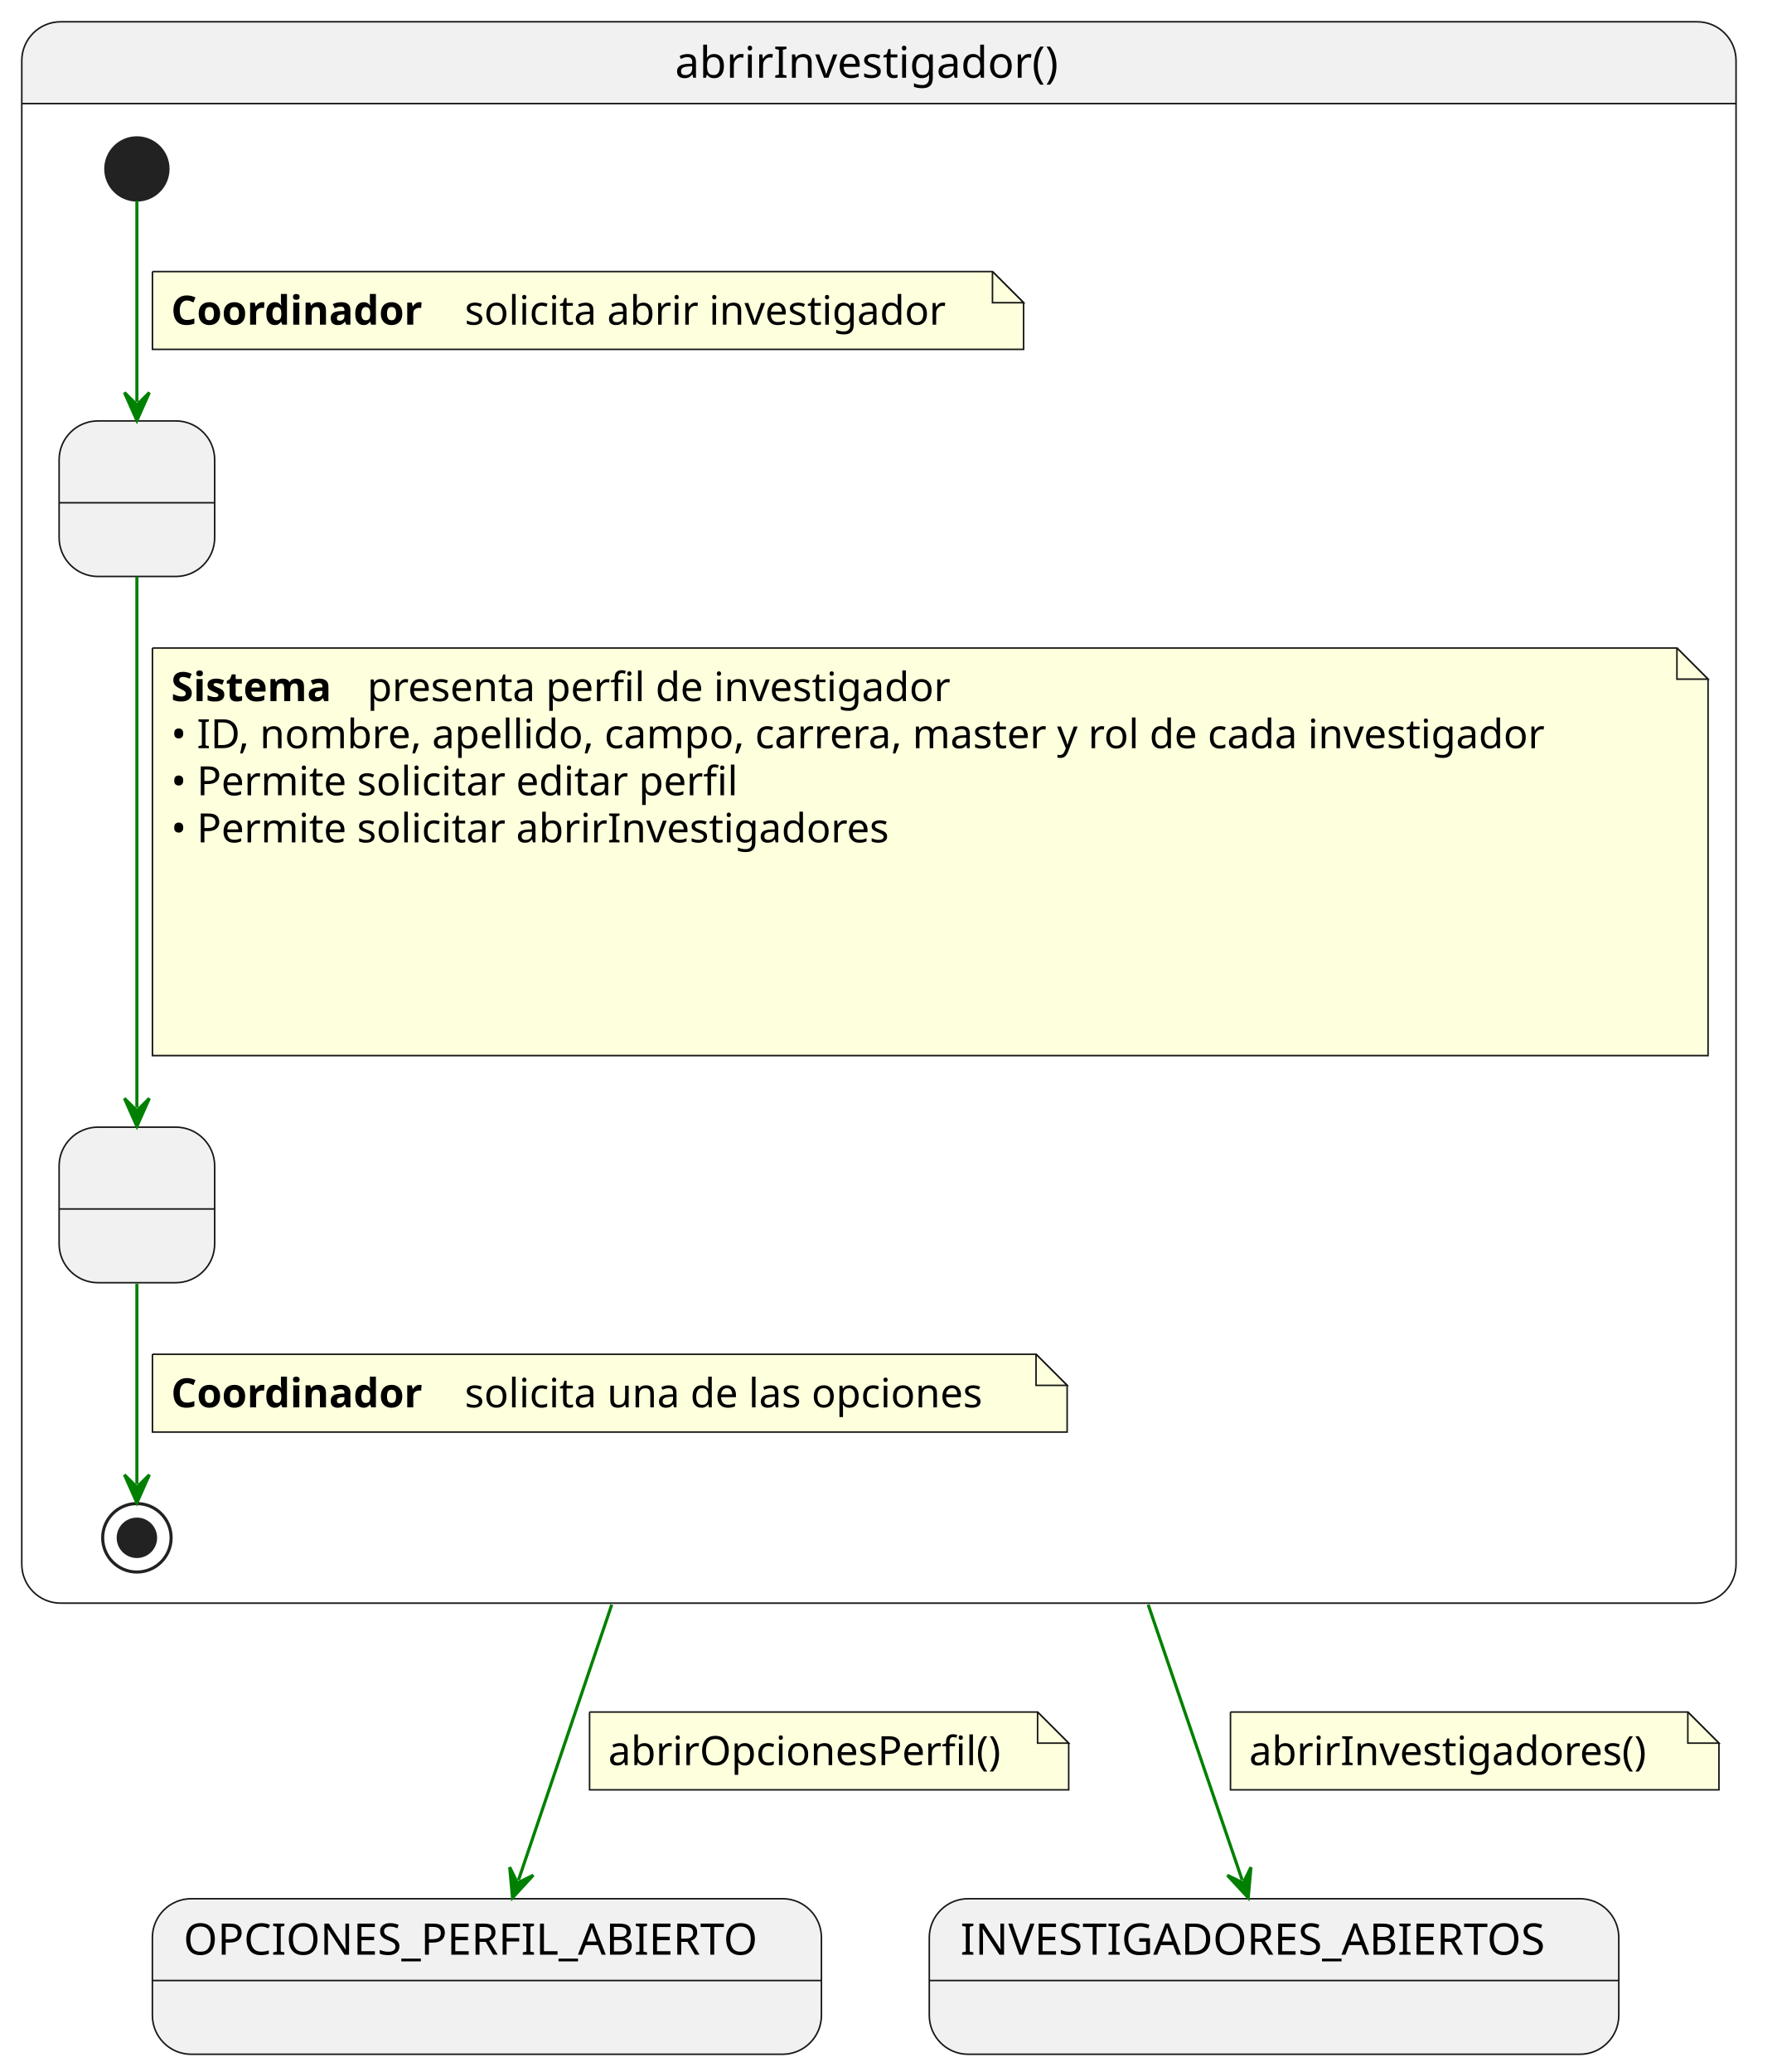
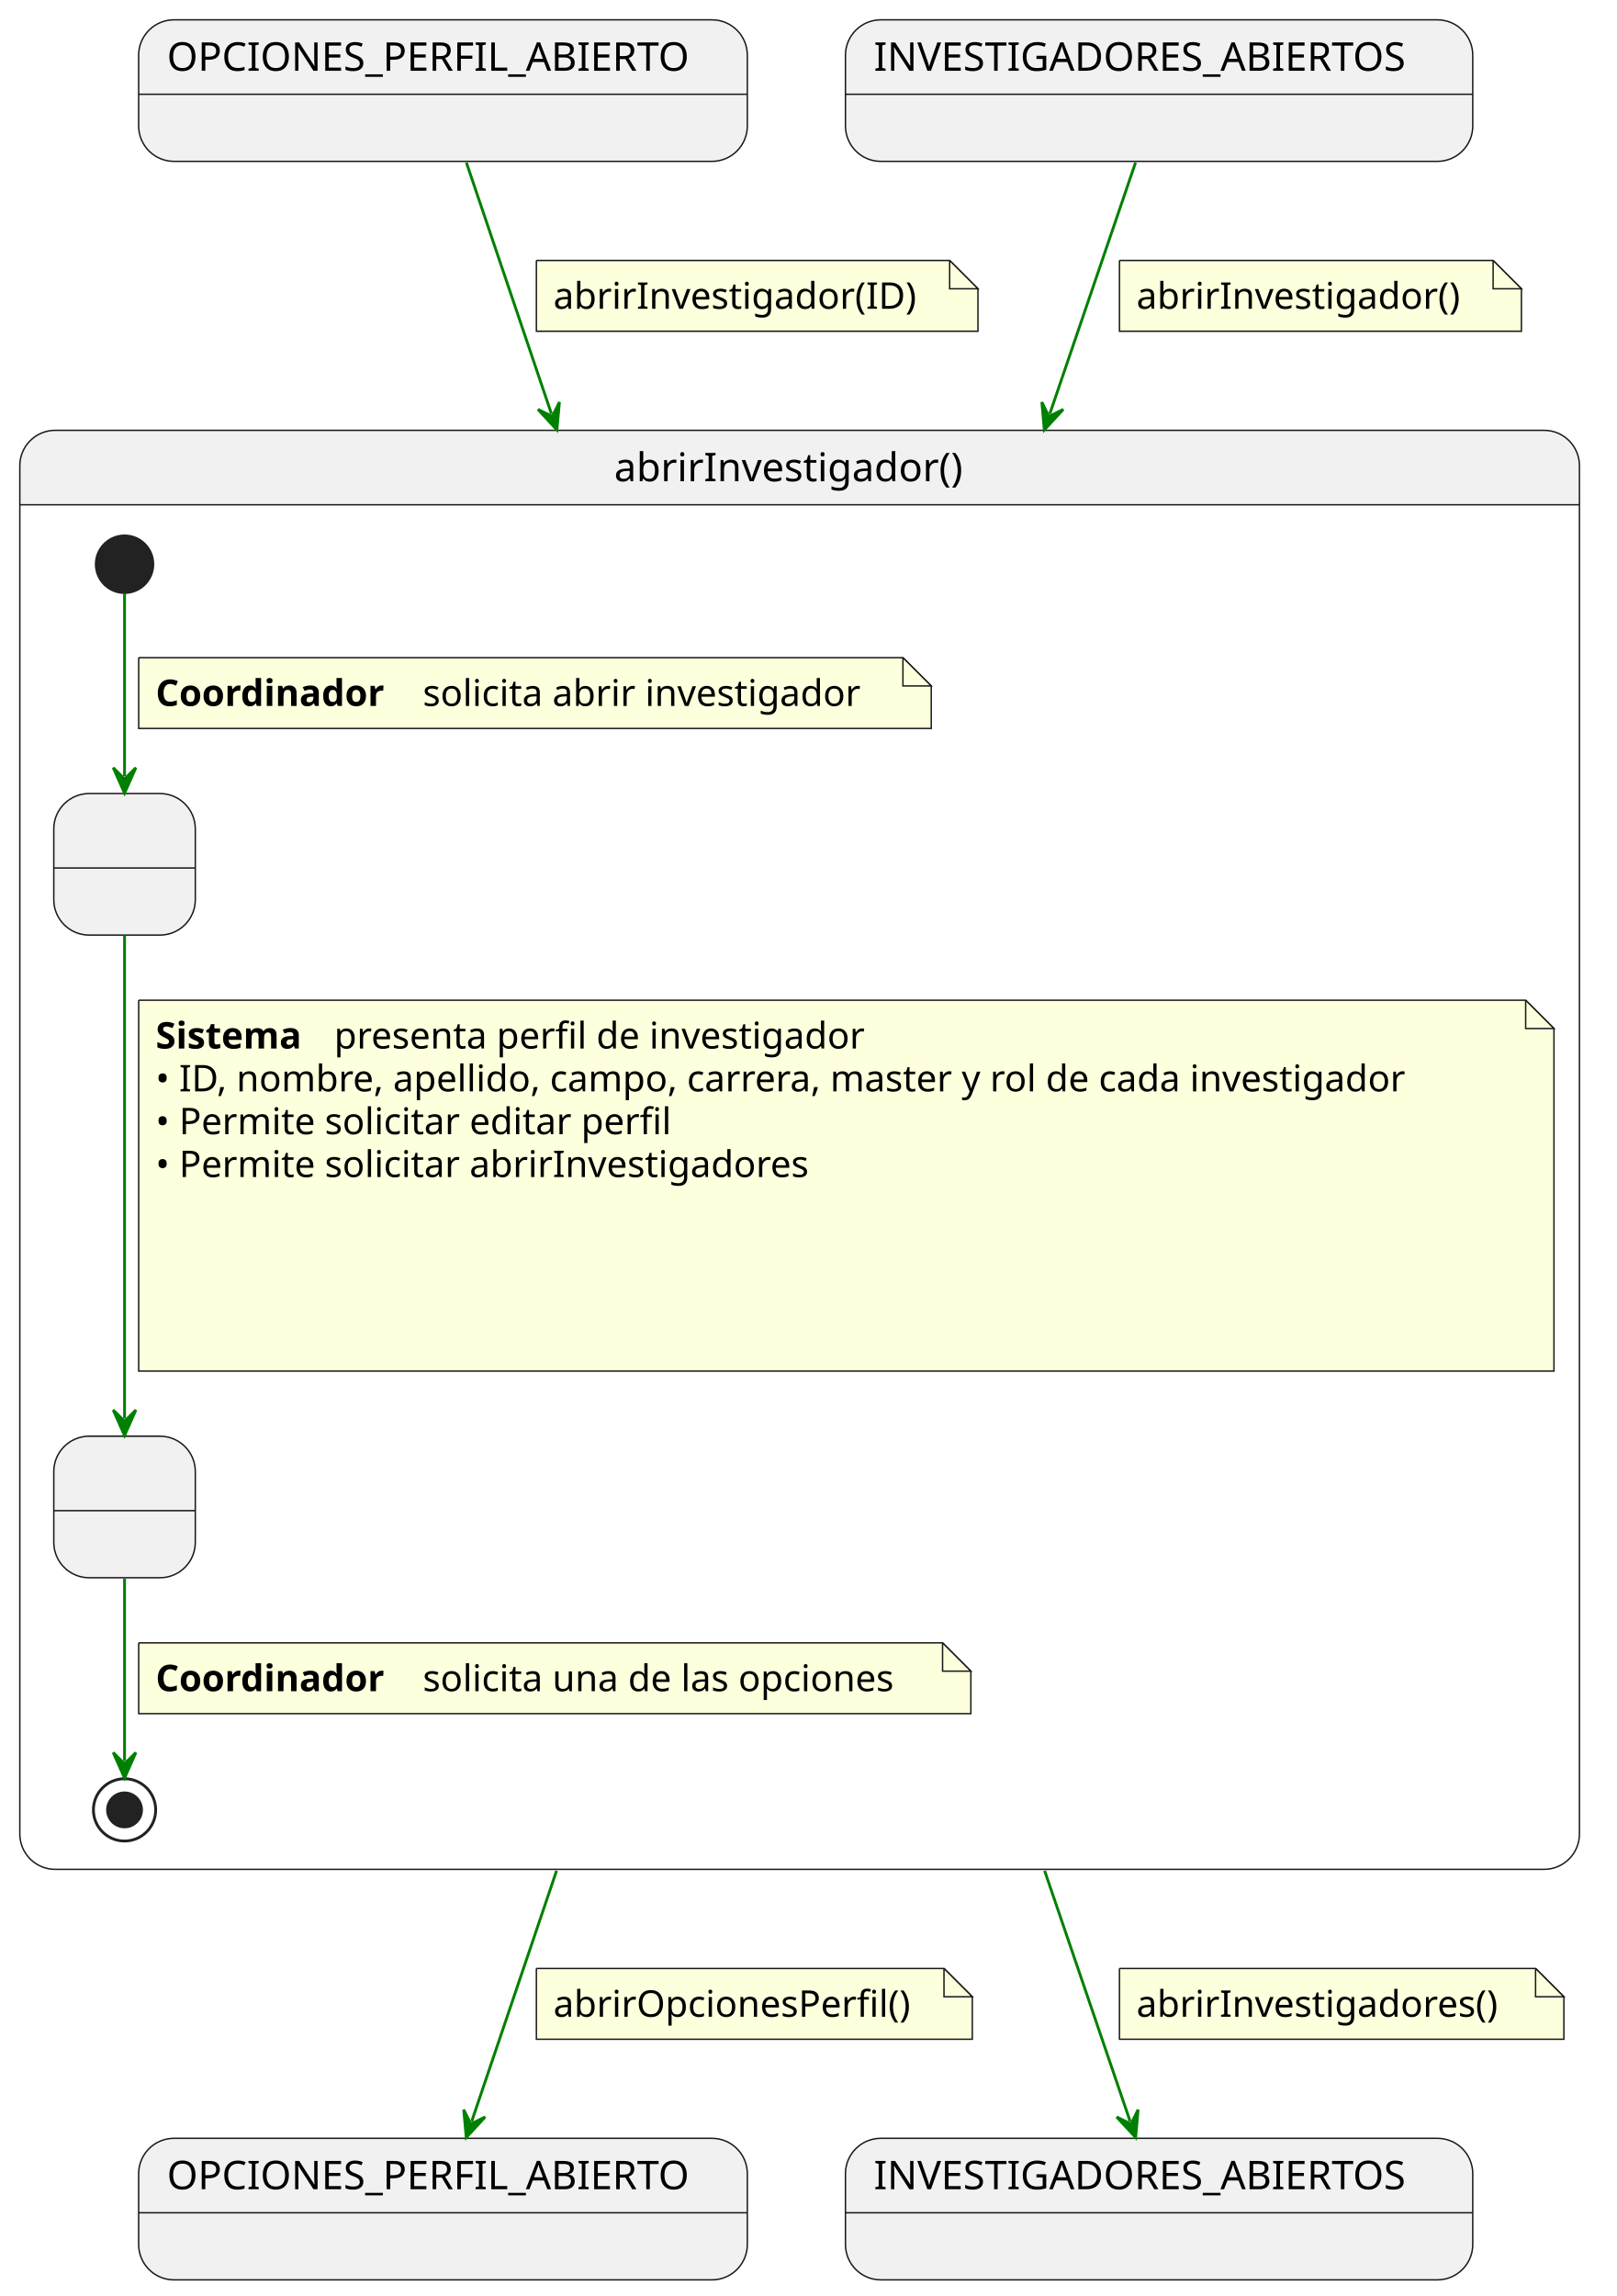
- <svg xmlns="http://www.w3.org/2000/svg" contentStyleType="text/css" data-diagram-type="STATE" height="666px" preserveAspectRatio="none" style="width:571px;height:666px;background:#FFFFFF;" version="1.1" viewBox="0 0 571 666" width="571px" zoomAndPan="magnify">
+ <svg xmlns="http://www.w3.org/2000/svg" contentStyleType="text/css" data-diagram-type="STATE" height="811px" preserveAspectRatio="none" style="width:571px;height:811px;background:#FFFFFF;" version="1.1" viewBox="0 0 571 811" width="571px" zoomAndPan="magnify">
  <defs />
  <g>
-     <path d="M19.5,7 L545.5,7 A12.5,12.5 0 0 1 558,19.5 L558,33.297 L7,33.297 L7,19.5 A12.5,12.5 0 0 1 19.5,7" fill="#F1F1F1" />
-     <rect fill="none" height="508.297" rx="12.5" ry="12.5" style="stroke:#181818;stroke-width:0.5;" width="551" x="7" y="7" />
-     <line style="stroke:#181818;stroke-width:0.5;" x1="7" x2="558" y1="33.297" y2="33.297" />
-     <text fill="#000000" font-family="sans-serif" font-size="14" lengthAdjust="spacing" textLength="131.038" x="216.981" y="24.995">abrirInvestigador()</text>
    <g>
-       <rect fill="#F1F1F1" height="50" rx="12.5" ry="12.5" style="stroke:#181818;stroke-width:0.5;" width="50" x="19" y="135.297" />
-       <line style="stroke:#181818;stroke-width:0.5;" x1="19" x2="69" y1="161.594" y2="161.594" />
-       <text fill="#000000" font-family="sans-serif" font-size="14" lengthAdjust="spacing" textLength="4.45" x="41.775" y="153.292"> </text>
+       <rect fill="#F1F1F1" height="50" rx="12.5" ry="12.5" style="stroke:#181818;stroke-width:0.5;" width="215.043" x="48.98" y="7" />
+       <line style="stroke:#181818;stroke-width:0.5;" x1="48.98" x2="264.023" y1="33.297" y2="33.297" />
+       <text fill="#000000" font-family="sans-serif" font-size="14" lengthAdjust="spacing" textLength="195.043" x="58.98" y="24.995">OPCIONES_PERFIL_ABIERTO</text>
    </g>
    <g>
-       <rect fill="#F1F1F1" height="50" rx="12.5" ry="12.5" style="stroke:#181818;stroke-width:0.5;" width="50" x="19" y="362.297" />
-       <line style="stroke:#181818;stroke-width:0.5;" x1="19" x2="69" y1="388.594" y2="388.594" />
-       <text fill="#000000" font-family="sans-serif" font-size="14" lengthAdjust="spacing" textLength="4.45" x="41.775" y="380.292"> </text>
+       <rect fill="#F1F1F1" height="50" rx="12.5" ry="12.5" style="stroke:#181818;stroke-width:0.5;" width="221.619" x="298.69" y="7" />
+       <line style="stroke:#181818;stroke-width:0.5;" x1="298.69" x2="520.309" y1="33.297" y2="33.297" />
+       <text fill="#000000" font-family="sans-serif" font-size="14" lengthAdjust="spacing" textLength="201.619" x="308.69" y="24.995">INVESTIGADORES_ABIERTOS</text>
    </g>
-     <ellipse cx="44" cy="54.297" fill="#222222" rx="10" ry="10" style="stroke:#222222;stroke-width:1;" />
-     <ellipse cx="44" cy="494.297" fill="none" rx="11" ry="11" style="stroke:#222222;stroke-width:1;" />
-     <ellipse cx="44" cy="494.297" fill="#222222" rx="6" ry="6" style="stroke:#222222;stroke-width:1;" />
-     <g class="link" data-entity-1="ent0002" data-entity-2="ent0003" data-link-type="dependency" data-source-line="8" id="lnk3">
-       <path d="M44,64.527 C44,80.237 44,106.657 44,129.167" fill="none" id="*start*abrirInvestigador-to-MostrandoLista" style="stroke:#008000;stroke-width:1;" />
-       <polygon fill="#008000" points="44,135.167,48,126.167,44,130.167,40,126.167,44,135.167" style="stroke:#008000;stroke-width:1;" />
-       <path d="M49,87.297 L49,112.297 L329,112.297 L329,97.297 L319,87.297 L49,87.297" fill="#FEFFDD" style="stroke:#181818;stroke-width:0.5;" />
-       <path d="M319,87.297 L319,97.297 L329,97.297 L319,87.297" fill="#FEFFDD" style="stroke:#181818;stroke-width:0.5;" />
-       <text fill="#000000" font-family="sans-serif" font-size="13" font-weight="bold" lengthAdjust="spacing" textLength="90.251" x="55" y="104.364">Coordinador</text>
-       <text fill="#000000" font-family="sans-serif" font-size="13" lengthAdjust="spacing" textLength="165.35" x="149.383" y="104.364">solicita abrir investigador</text>
-     </g>
-     <g class="link" data-entity-1="ent0003" data-entity-2="ent0004" data-link-type="dependency" data-source-line="13" id="lnk4">
-       <path d="M44,185.377 C44,228.567 44,312.737 44,356.047" fill="none" id="MostrandoLista-to-FiltrandoLista" style="stroke:#008000;stroke-width:1;" />
-       <polygon fill="#008000" points="44,362.047,48,353.047,44,357.047,40,353.047,44,362.047" style="stroke:#008000;stroke-width:1;" />
-       <path d="M49,208.297 L49,339.297 L549,339.297 L549,218.297 L539,208.297 L49,208.297" fill="#FEFFDD" style="stroke:#181818;stroke-width:0.5;" />
-       <path d="M539,208.297 L539,218.297 L549,218.297 L539,208.297" fill="#FEFFDD" style="stroke:#181818;stroke-width:0.5;" />
-       <text fill="#000000" font-family="sans-serif" font-size="13" font-weight="bold" lengthAdjust="spacing" textLength="58.906" x="55" y="225.364">Sistema</text>
-       <text fill="#000000" font-family="sans-serif" font-size="13" lengthAdjust="spacing" textLength="200.503" x="118.039" y="225.364">presenta perfil de investigador</text>
-       <text fill="#000000" font-family="sans-serif" font-size="13" lengthAdjust="spacing" textLength="479.254" x="55" y="240.497">• ID, nombre, apellido, campo, carrera, master y rol de cada investigador</text>
-       <text fill="#000000" font-family="sans-serif" font-size="13" lengthAdjust="spacing" textLength="197.533" x="55" y="255.629">• Permite solicitar editar perfil</text>
-       <text fill="#000000" font-family="sans-serif" font-size="13" lengthAdjust="spacing" textLength="248.041" x="55" y="270.762">• Permite solicitar abrirInvestigadores</text>
-       <text fill="#000000" font-family="sans-serif" font-size="13" lengthAdjust="spacing" textLength="4.132" x="55" y="285.895"> </text>
-       <text fill="#000000" font-family="sans-serif" font-size="13" lengthAdjust="spacing" textLength="4.132" x="55" y="301.028"> </text>
-       <text fill="#000000" font-family="sans-serif" font-size="13" lengthAdjust="spacing" textLength="4.132" x="55" y="316.161"> </text>
-       <text fill="#000000" font-family="sans-serif" font-size="13" lengthAdjust="spacing" textLength="4.132" x="55" y="331.293"> </text>
-     </g>
-     <g class="link" data-entity-1="ent0004" data-entity-2="ent0005" data-link-type="dependency" data-source-line="24" id="lnk6">
-       <path d="M44,412.647 C44,434.947 44,460.857 44,477.037" fill="none" id="FiltrandoLista-to-*end*abrirInvestigador" style="stroke:#008000;stroke-width:1;" />
-       <polygon fill="#008000" points="44,483.037,48,474.037,44,478.037,40,474.037,44,483.037" style="stroke:#008000;stroke-width:1;" />
-       <path d="M49,435.297 L49,460.297 L343,460.297 L343,445.297 L333,435.297 L49,435.297" fill="#FEFFDD" style="stroke:#181818;stroke-width:0.5;" />
-       <path d="M333,435.297 L333,445.297 L343,445.297 L333,435.297" fill="#FEFFDD" style="stroke:#181818;stroke-width:0.5;" />
-       <text fill="#000000" font-family="sans-serif" font-size="13" font-weight="bold" lengthAdjust="spacing" textLength="90.251" x="55" y="452.364">Coordinador</text>
-       <text fill="#000000" font-family="sans-serif" font-size="13" lengthAdjust="spacing" textLength="179.277" x="149.383" y="452.364">solicita una de las opciones</text>
+     <path d="M19.5,152 L545.5,152 A12.5,12.5 0 0 1 558,164.5 L558,178.297 L7,178.297 L7,164.5 A12.5,12.5 0 0 1 19.5,152" fill="#F1F1F1" />
+     <rect fill="none" height="508.297" rx="12.5" ry="12.5" style="stroke:#181818;stroke-width:0.5;" width="551" x="7" y="152" />
+     <line style="stroke:#181818;stroke-width:0.5;" x1="7" x2="558" y1="178.297" y2="178.297" />
+     <text fill="#000000" font-family="sans-serif" font-size="14" lengthAdjust="spacing" textLength="131.038" x="216.981" y="169.995">abrirInvestigador()</text>
+     <g>
+       <rect fill="#F1F1F1" height="50" rx="12.5" ry="12.5" style="stroke:#181818;stroke-width:0.5;" width="50" x="19" y="280.297" />
+       <line style="stroke:#181818;stroke-width:0.5;" x1="19" x2="69" y1="306.594" y2="306.594" />
+       <text fill="#000000" font-family="sans-serif" font-size="14" lengthAdjust="spacing" textLength="4.45" x="41.775" y="298.292"> </text>
    </g>
    <g>
-       <rect fill="#F1F1F1" height="50" rx="12.5" ry="12.5" style="stroke:#181818;stroke-width:0.5;" width="215.043" x="48.98" y="610.3" />
-       <line style="stroke:#181818;stroke-width:0.5;" x1="48.98" x2="264.023" y1="636.597" y2="636.597" />
-       <text fill="#000000" font-family="sans-serif" font-size="14" lengthAdjust="spacing" textLength="195.043" x="58.98" y="628.295">OPCIONES_PERFIL_ABIERTO</text>
+       <rect fill="#F1F1F1" height="50" rx="12.5" ry="12.5" style="stroke:#181818;stroke-width:0.5;" width="50" x="19" y="507.297" />
+       <line style="stroke:#181818;stroke-width:0.5;" x1="19" x2="69" y1="533.594" y2="533.594" />
+       <text fill="#000000" font-family="sans-serif" font-size="14" lengthAdjust="spacing" textLength="4.45" x="41.775" y="525.292"> </text>
+     </g>
+     <ellipse cx="44" cy="199.297" fill="#222222" rx="10" ry="10" style="stroke:#222222;stroke-width:1;" />
+     <ellipse cx="44" cy="639.297" fill="none" rx="11" ry="11" style="stroke:#222222;stroke-width:1;" />
+     <ellipse cx="44" cy="639.297" fill="#222222" rx="6" ry="6" style="stroke:#222222;stroke-width:1;" />
+     <g class="link" data-entity-1="ent0004" data-entity-2="ent0005" data-link-type="dependency" data-source-line="21" id="lnk5">
+       <path d="M44,209.527 C44,225.237 44,251.657 44,274.167" fill="none" id="*start*abrirInvestigador-to-MostrandoLista" style="stroke:#008000;stroke-width:1;" />
+       <polygon fill="#008000" points="44,280.167,48,271.167,44,275.167,40,271.167,44,280.167" style="stroke:#008000;stroke-width:1;" />
+       <path d="M49,232.297 L49,257.297 L329,257.297 L329,242.297 L319,232.297 L49,232.297" fill="#FEFFDD" style="stroke:#181818;stroke-width:0.5;" />
+       <path d="M319,232.297 L319,242.297 L329,242.297 L319,232.297" fill="#FEFFDD" style="stroke:#181818;stroke-width:0.5;" />
+       <text fill="#000000" font-family="sans-serif" font-size="13" font-weight="bold" lengthAdjust="spacing" textLength="90.251" x="55" y="249.364">Coordinador</text>
+       <text fill="#000000" font-family="sans-serif" font-size="13" lengthAdjust="spacing" textLength="165.35" x="149.383" y="249.364">solicita abrir investigador</text>
+     </g>
+     <g class="link" data-entity-1="ent0005" data-entity-2="ent0006" data-link-type="dependency" data-source-line="26" id="lnk6">
+       <path d="M44,330.377 C44,373.567 44,457.737 44,501.047" fill="none" id="MostrandoLista-to-FiltrandoLista" style="stroke:#008000;stroke-width:1;" />
+       <polygon fill="#008000" points="44,507.047,48,498.047,44,502.047,40,498.047,44,507.047" style="stroke:#008000;stroke-width:1;" />
+       <path d="M49,353.297 L49,484.297 L549,484.297 L549,363.297 L539,353.297 L49,353.297" fill="#FEFFDD" style="stroke:#181818;stroke-width:0.5;" />
+       <path d="M539,353.297 L539,363.297 L549,363.297 L539,353.297" fill="#FEFFDD" style="stroke:#181818;stroke-width:0.5;" />
+       <text fill="#000000" font-family="sans-serif" font-size="13" font-weight="bold" lengthAdjust="spacing" textLength="58.906" x="55" y="370.364">Sistema</text>
+       <text fill="#000000" font-family="sans-serif" font-size="13" lengthAdjust="spacing" textLength="200.503" x="118.039" y="370.364">presenta perfil de investigador</text>
+       <text fill="#000000" font-family="sans-serif" font-size="13" lengthAdjust="spacing" textLength="479.254" x="55" y="385.497">• ID, nombre, apellido, campo, carrera, master y rol de cada investigador</text>
+       <text fill="#000000" font-family="sans-serif" font-size="13" lengthAdjust="spacing" textLength="197.533" x="55" y="400.629">• Permite solicitar editar perfil</text>
+       <text fill="#000000" font-family="sans-serif" font-size="13" lengthAdjust="spacing" textLength="248.041" x="55" y="415.762">• Permite solicitar abrirInvestigadores</text>
+       <text fill="#000000" font-family="sans-serif" font-size="13" lengthAdjust="spacing" textLength="4.132" x="55" y="430.895"> </text>
+       <text fill="#000000" font-family="sans-serif" font-size="13" lengthAdjust="spacing" textLength="4.132" x="55" y="446.028"> </text>
+       <text fill="#000000" font-family="sans-serif" font-size="13" lengthAdjust="spacing" textLength="4.132" x="55" y="461.161"> </text>
+       <text fill="#000000" font-family="sans-serif" font-size="13" lengthAdjust="spacing" textLength="4.132" x="55" y="476.293"> </text>
+     </g>
+     <g class="link" data-entity-1="ent0006" data-entity-2="ent0007" data-link-type="dependency" data-source-line="37" id="lnk8">
+       <path d="M44,557.647 C44,579.947 44,605.857 44,622.037" fill="none" id="FiltrandoLista-to-*end*abrirInvestigador" style="stroke:#008000;stroke-width:1;" />
+       <polygon fill="#008000" points="44,628.037,48,619.037,44,623.037,40,619.037,44,628.037" style="stroke:#008000;stroke-width:1;" />
+       <path d="M49,580.297 L49,605.297 L343,605.297 L343,590.297 L333,580.297 L49,580.297" fill="#FEFFDD" style="stroke:#181818;stroke-width:0.5;" />
+       <path d="M333,580.297 L333,590.297 L343,590.297 L333,580.297" fill="#FEFFDD" style="stroke:#181818;stroke-width:0.5;" />
+       <text fill="#000000" font-family="sans-serif" font-size="13" font-weight="bold" lengthAdjust="spacing" textLength="90.251" x="55" y="597.364">Coordinador</text>
+       <text fill="#000000" font-family="sans-serif" font-size="13" lengthAdjust="spacing" textLength="179.277" x="149.383" y="597.364">solicita una de las opciones</text>
    </g>
    <g>
-       <rect fill="#F1F1F1" height="50" rx="12.5" ry="12.5" style="stroke:#181818;stroke-width:0.5;" width="221.619" x="298.69" y="610.3" />
-       <line style="stroke:#181818;stroke-width:0.5;" x1="298.69" x2="520.309" y1="636.597" y2="636.597" />
-       <text fill="#000000" font-family="sans-serif" font-size="14" lengthAdjust="spacing" textLength="201.619" x="308.69" y="628.295">INVESTIGADORES_ABIERTOS</text>
+       <rect fill="#F1F1F1" height="50" rx="12.5" ry="12.5" style="stroke:#181818;stroke-width:0.5;" width="215.043" x="48.98" y="755.3" />
+       <line style="stroke:#181818;stroke-width:0.5;" x1="48.98" x2="264.023" y1="781.597" y2="781.597" />
+       <text fill="#000000" font-family="sans-serif" font-size="14" lengthAdjust="spacing" textLength="195.043" x="58.98" y="773.295">OPCIONES_PERFIL_ABIERTO</text>
    </g>
-     <g class="link" data-entity-1="ent0002" data-entity-2="ent0007" data-link-type="dependency" data-source-line="30" id="lnk8">
-       <path d="M196.63,515.78 C183.58,554.32 173.963,582.707 166.653,604.307" fill="none" id="abrirInvestigador-to-OPCIONES_PERFIL_ABIERTO" style="stroke:#008000;stroke-width:1;" />
-       <polygon fill="#008000" points="164.73,609.99,171.404,602.747,166.333,605.254,163.826,600.183,164.73,609.99" style="stroke:#008000;stroke-width:1;" />
-       <path d="M189.5,550.3 L189.5,575.3 L343.5,575.3 L343.5,560.3 L333.5,550.3 L189.5,550.3" fill="#FEFFDD" style="stroke:#181818;stroke-width:0.5;" />
-       <path d="M333.5,550.3 L333.5,560.3 L343.5,560.3 L333.5,550.3" fill="#FEFFDD" style="stroke:#181818;stroke-width:0.5;" />
-       <text fill="#000000" font-family="sans-serif" font-size="13" lengthAdjust="spacing" textLength="133.853" x="195.5" y="567.367">abrirOpcionesPerfil()</text>
+     <g>
+       <rect fill="#F1F1F1" height="50" rx="12.5" ry="12.5" style="stroke:#181818;stroke-width:0.5;" width="221.619" x="298.69" y="755.3" />
+       <line style="stroke:#181818;stroke-width:0.5;" x1="298.69" x2="520.309" y1="781.597" y2="781.597" />
+       <text fill="#000000" font-family="sans-serif" font-size="14" lengthAdjust="spacing" textLength="201.619" x="308.69" y="773.295">INVESTIGADORES_ABIERTOS</text>
    </g>
-     <g class="link" data-entity-1="ent0002" data-entity-2="ent0009" data-link-type="dependency" data-source-line="35" id="lnk10">
-       <path d="M369.05,515.78 C382.21,554.32 391.892,582.712 399.262,604.312" fill="none" id="abrirInvestigador-to-INVESTIGADORES_ABIERTOS" style="stroke:#008000;stroke-width:1;" />
-       <polygon fill="#008000" points="401.2,609.99,402.079,600.181,399.585,605.258,394.508,602.764,401.2,609.99" style="stroke:#008000;stroke-width:1;" />
-       <path d="M395.5,550.3 L395.5,575.3 L552.5,575.3 L552.5,560.3 L542.5,550.3 L395.5,550.3" fill="#FEFFDD" style="stroke:#181818;stroke-width:0.5;" />
-       <path d="M542.5,550.3 L542.5,560.3 L552.5,560.3 L542.5,550.3" fill="#FEFFDD" style="stroke:#181818;stroke-width:0.5;" />
-       <text fill="#000000" font-family="sans-serif" font-size="13" lengthAdjust="spacing" textLength="136.449" x="401.5" y="567.367">abrirInvestigadores()</text>
+     <g class="link" data-entity-1="ent0002" data-entity-2="ent0004" data-link-type="dependency" data-source-line="4" id="lnk2">
+       <path d="M164.77,57.42 C172.1,79.09 181.735,107.547 194.815,146.157" fill="none" id="in1-to-abrirInvestigador" style="stroke:#008000;stroke-width:1;" />
+       <polygon fill="#008000" points="196.74,151.84,197.641,142.032,195.136,147.104,190.064,144.599,196.74,151.84" style="stroke:#008000;stroke-width:1;" />
+       <path d="M189.5,92 L189.5,117 L345.5,117 L345.5,102 L335.5,92 L189.5,92" fill="#FEFFDD" style="stroke:#181818;stroke-width:0.5;" />
+       <path d="M335.5,92 L335.5,102 L345.5,102 L335.5,92" fill="#FEFFDD" style="stroke:#181818;stroke-width:0.5;" />
+       <text fill="#000000" font-family="sans-serif" font-size="13" lengthAdjust="spacing" textLength="135.523" x="195.5" y="109.067">abrirInvestigador(ID)</text>
+     </g>
+     <g class="link" data-entity-1="ent0003" data-entity-2="ent0004" data-link-type="dependency" data-source-line="10" id="lnk3">
+       <path d="M401.17,57.42 C393.77,79.09 384.057,107.551 370.887,146.161" fill="none" id="in2-to-abrirInvestigador" style="stroke:#008000;stroke-width:1;" />
+       <polygon fill="#008000" points="368.95,151.84,375.641,144.613,370.564,147.108,368.07,142.031,368.95,151.84" style="stroke:#008000;stroke-width:1;" />
+       <path d="M395.5,92 L395.5,117 L537.5,117 L537.5,102 L527.5,92 L395.5,92" fill="#FEFFDD" style="stroke:#181818;stroke-width:0.5;" />
+       <path d="M527.5,92 L527.5,102 L537.5,102 L527.5,92" fill="#FEFFDD" style="stroke:#181818;stroke-width:0.5;" />
+       <text fill="#000000" font-family="sans-serif" font-size="13" lengthAdjust="spacing" textLength="121.678" x="401.5" y="109.067">abrirInvestigador()</text>
+     </g>
+     <g class="link" data-entity-1="ent0004" data-entity-2="ent0009" data-link-type="dependency" data-source-line="43" id="lnk10">
+       <path d="M196.63,660.78 C183.58,699.32 173.963,727.707 166.653,749.307" fill="none" id="abrirInvestigador-to-OPCIONES_PERFIL_ABIERTO" style="stroke:#008000;stroke-width:1;" />
+       <polygon fill="#008000" points="164.73,754.99,171.404,747.747,166.333,750.254,163.826,745.183,164.73,754.99" style="stroke:#008000;stroke-width:1;" />
+       <path d="M189.5,695.3 L189.5,720.3 L343.5,720.3 L343.5,705.3 L333.5,695.3 L189.5,695.3" fill="#FEFFDD" style="stroke:#181818;stroke-width:0.5;" />
+       <path d="M333.5,695.3 L333.5,705.3 L343.5,705.3 L333.5,695.3" fill="#FEFFDD" style="stroke:#181818;stroke-width:0.5;" />
+       <text fill="#000000" font-family="sans-serif" font-size="13" lengthAdjust="spacing" textLength="133.853" x="195.5" y="712.367">abrirOpcionesPerfil()</text>
+     </g>
+     <g class="link" data-entity-1="ent0004" data-entity-2="ent0011" data-link-type="dependency" data-source-line="48" id="lnk12">
+       <path d="M369.05,660.78 C382.21,699.32 391.892,727.712 399.262,749.312" fill="none" id="abrirInvestigador-to-INVESTIGADORES_ABIERTOS" style="stroke:#008000;stroke-width:1;" />
+       <polygon fill="#008000" points="401.2,754.99,402.079,745.181,399.585,750.258,394.508,747.764,401.2,754.99" style="stroke:#008000;stroke-width:1;" />
+       <path d="M395.5,695.3 L395.5,720.3 L552.5,720.3 L552.5,705.3 L542.5,695.3 L395.5,695.3" fill="#FEFFDD" style="stroke:#181818;stroke-width:0.5;" />
+       <path d="M542.5,695.3 L542.5,705.3 L552.5,705.3 L542.5,695.3" fill="#FEFFDD" style="stroke:#181818;stroke-width:0.5;" />
+       <text fill="#000000" font-family="sans-serif" font-size="13" lengthAdjust="spacing" textLength="136.449" x="401.5" y="712.367">abrirInvestigadores()</text>
    </g>
  </g>
</svg>
